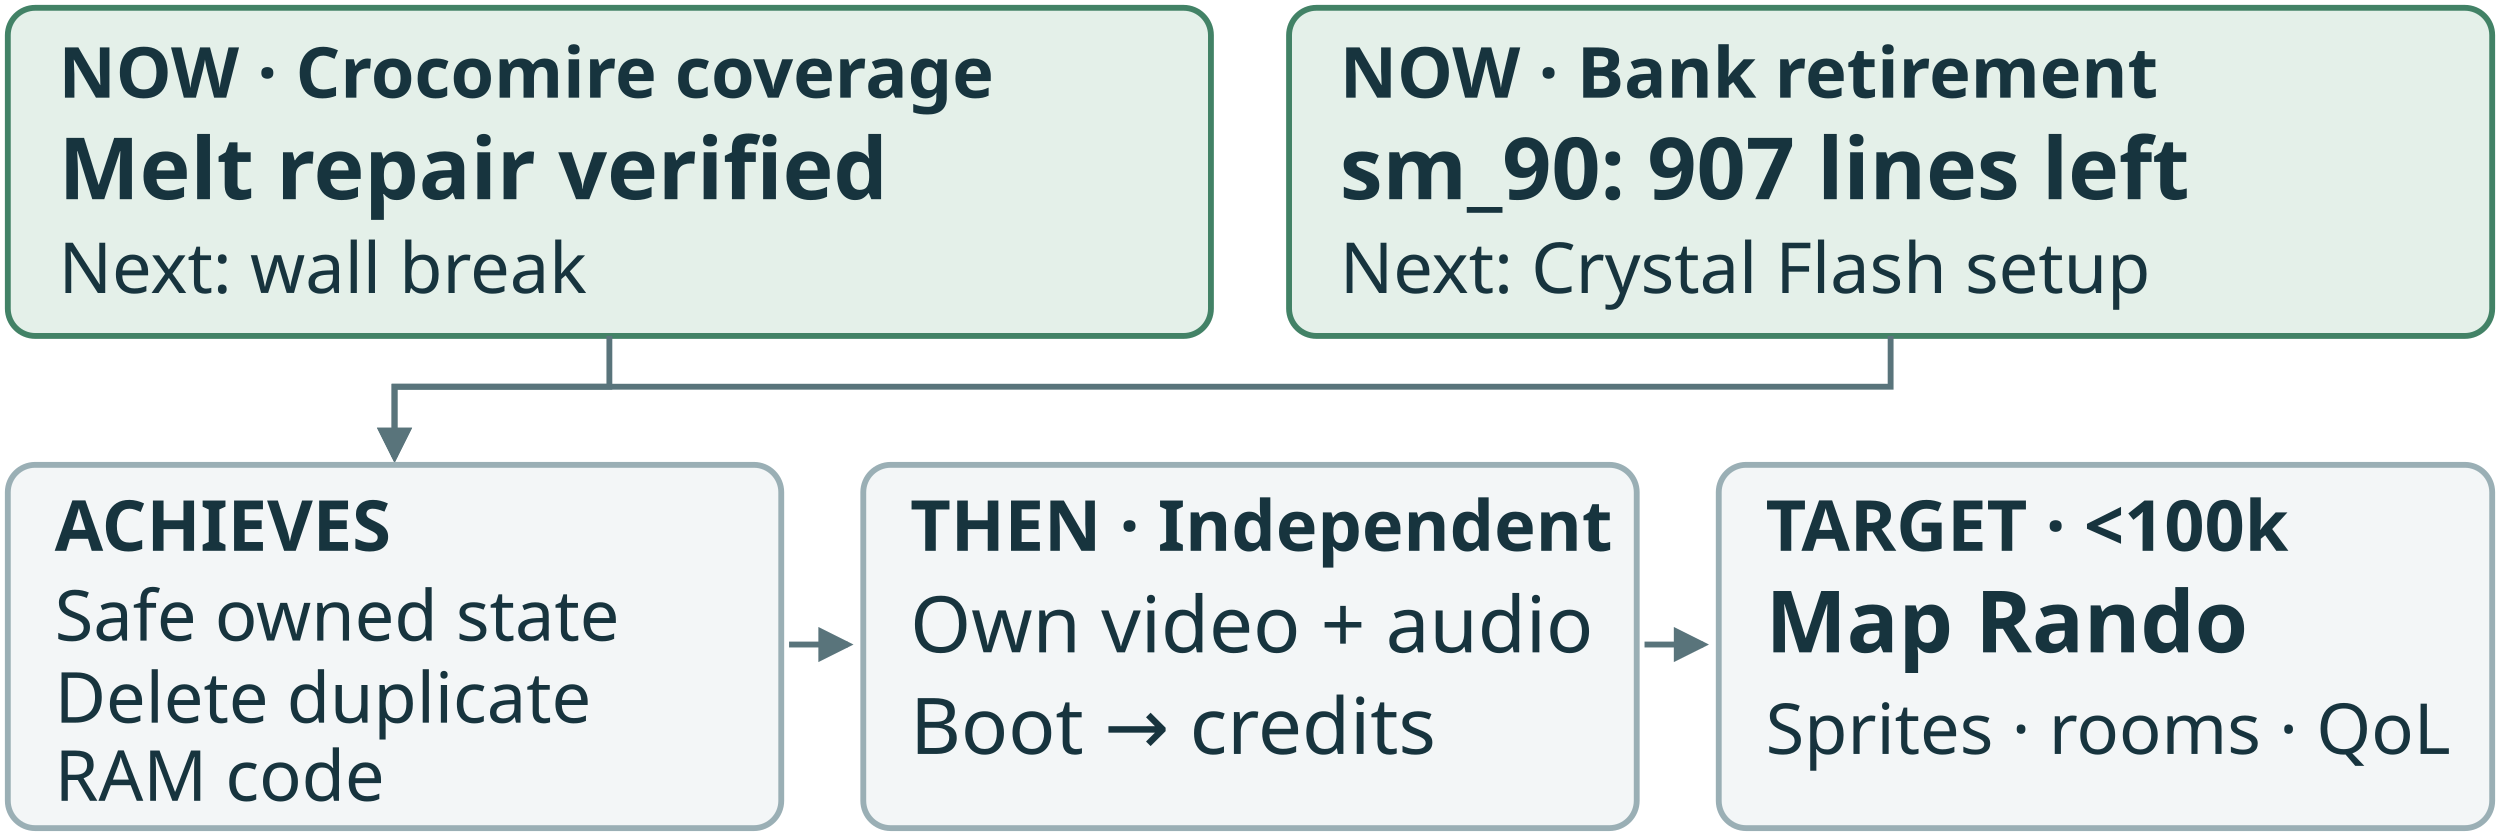
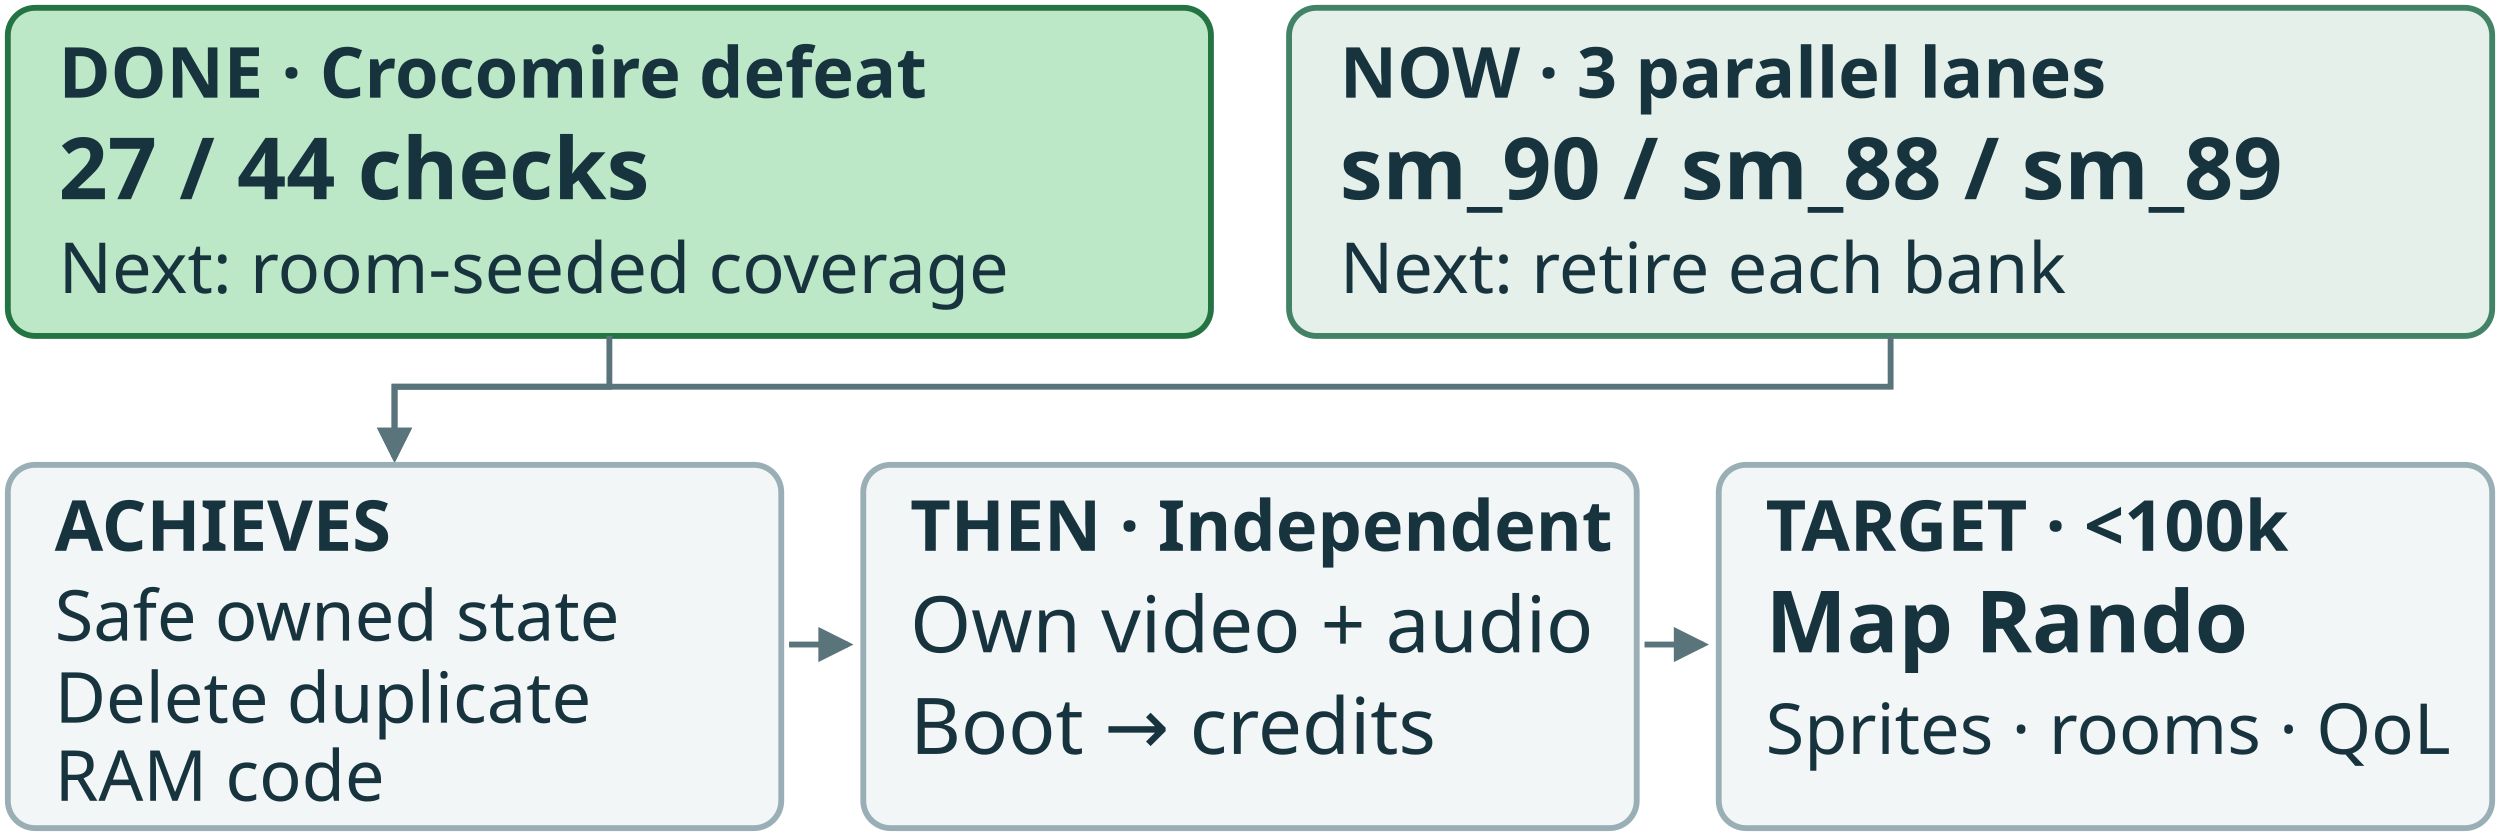
<svg xmlns="http://www.w3.org/2000/svg" width="640" height="214" viewBox="0 0 640 214" role="img" aria-labelledby="title description">
  <defs>
    <marker id="arrow" markerWidth="6" markerHeight="6" refX="5" refY="3" orient="auto">
      <path d="M0 0L6 3L0 6" fill="#59747b" />
    </marker>
  </defs>
  <style>text{font-family:system-ui,Segoe UI,sans-serif;fill:#17343e} .tag{font-size:18px;font-weight:650}.name{font-size:22px;font-weight:650}.note{font-size:20px}.small{font-size:18px}.now{fill:#e4f0e9;stroke:#428266}.done{fill:#bde8c7;stroke:#237343}.later{fill:#f3f6f7;stroke:#9aafb5}rect{stroke-width:1.5}path.link{fill:none;stroke:#59747b;stroke-width:1.5;marker-end:url(#arrow)}</style>
-   <g aria-label="Now: Crocomire death coverage; melt repair complete">
-     <rect class="now" x="2" y="2" width="308" height="84" rx="7" />
-     <text x="15" y="25" class="tag">NOW · Crocomire coverage</text>
-     <text x="15" y="51" class="name">Melt repair verified</text>
-     <text x="15" y="75" class="small">Next: wall break</text>
+   <g aria-label="Done: Crocomire defeat; next: room seeds">
+     <rect class="done" x="2" y="2" width="308" height="84" rx="7" />
+     <text x="15" y="25" class="tag">DONE · Crocomire defeat</text>
+     <text x="15" y="51" class="name">27 / 44 checks</text>
+     <text x="15" y="75" class="small">Next: room-seeded coverage</text>
  </g>
-   <g aria-label="Now: Crystal Flash setup and remaining sm_90 retirement; completion hooks removed">
+   <g aria-label="Now: three parallel bank retirement lanes">
    <rect class="now" x="330" y="2" width="308" height="84" rx="7" />
-     <text x="343" y="25" class="tag">NOW · Bank retirement</text>
-     <text x="343" y="51" class="name">sm_90: 907 lines left</text>
-     <text x="343" y="75" class="small">Next: Crystal Flash setup</text>
+     <text x="343" y="25" class="tag">NOW · 3 parallel lanes</text>
+     <text x="343" y="51" class="name">sm_90 / sm_88 / sm_89</text>
+     <text x="343" y="75" class="small">Next: retire each bank</text>
  </g>
  <path class="link" d="M156 86V99H101V117" />
  <path class="link" d="M484 86V99H101V117" />
  <g aria-label="Achieves: safe owned state with duplicate RAM code deleted">
    <rect class="later" x="2" y="119" width="198" height="93" rx="7" />
    <text x="14" y="141" class="tag">ACHIEVES</text>
    <text x="14" y="164" class="small">Safe owned state</text>
    <text x="14" y="185" class="small">Delete duplicate</text>
    <text x="14" y="205" class="small">RAM code</text>
  </g>
  <path class="link" d="M202 165H217" />
  <g aria-label="Then: independent engine">
    <rect class="later" x="221" y="119" width="198" height="93" rx="7" />
    <text x="233" y="141" class="tag">THEN · Independent</text>
    <text x="233" y="167" class="note">Own video + audio</text>
    <text x="233" y="193" class="note">Boot → credits</text>
  </g>
  <path class="link" d="M421 165H436" />
  <g aria-label="Target: Map Rando engine">
    <rect class="later" x="440" y="119" width="198" height="93" rx="7" />
    <text x="452" y="141" class="tag">TARGET · &lt;100k</text>
    <text x="452" y="167" class="name">Map Rando</text>
    <text x="452" y="193" class="small">Sprites · rooms · QoL</text>
  </g>
</svg>
